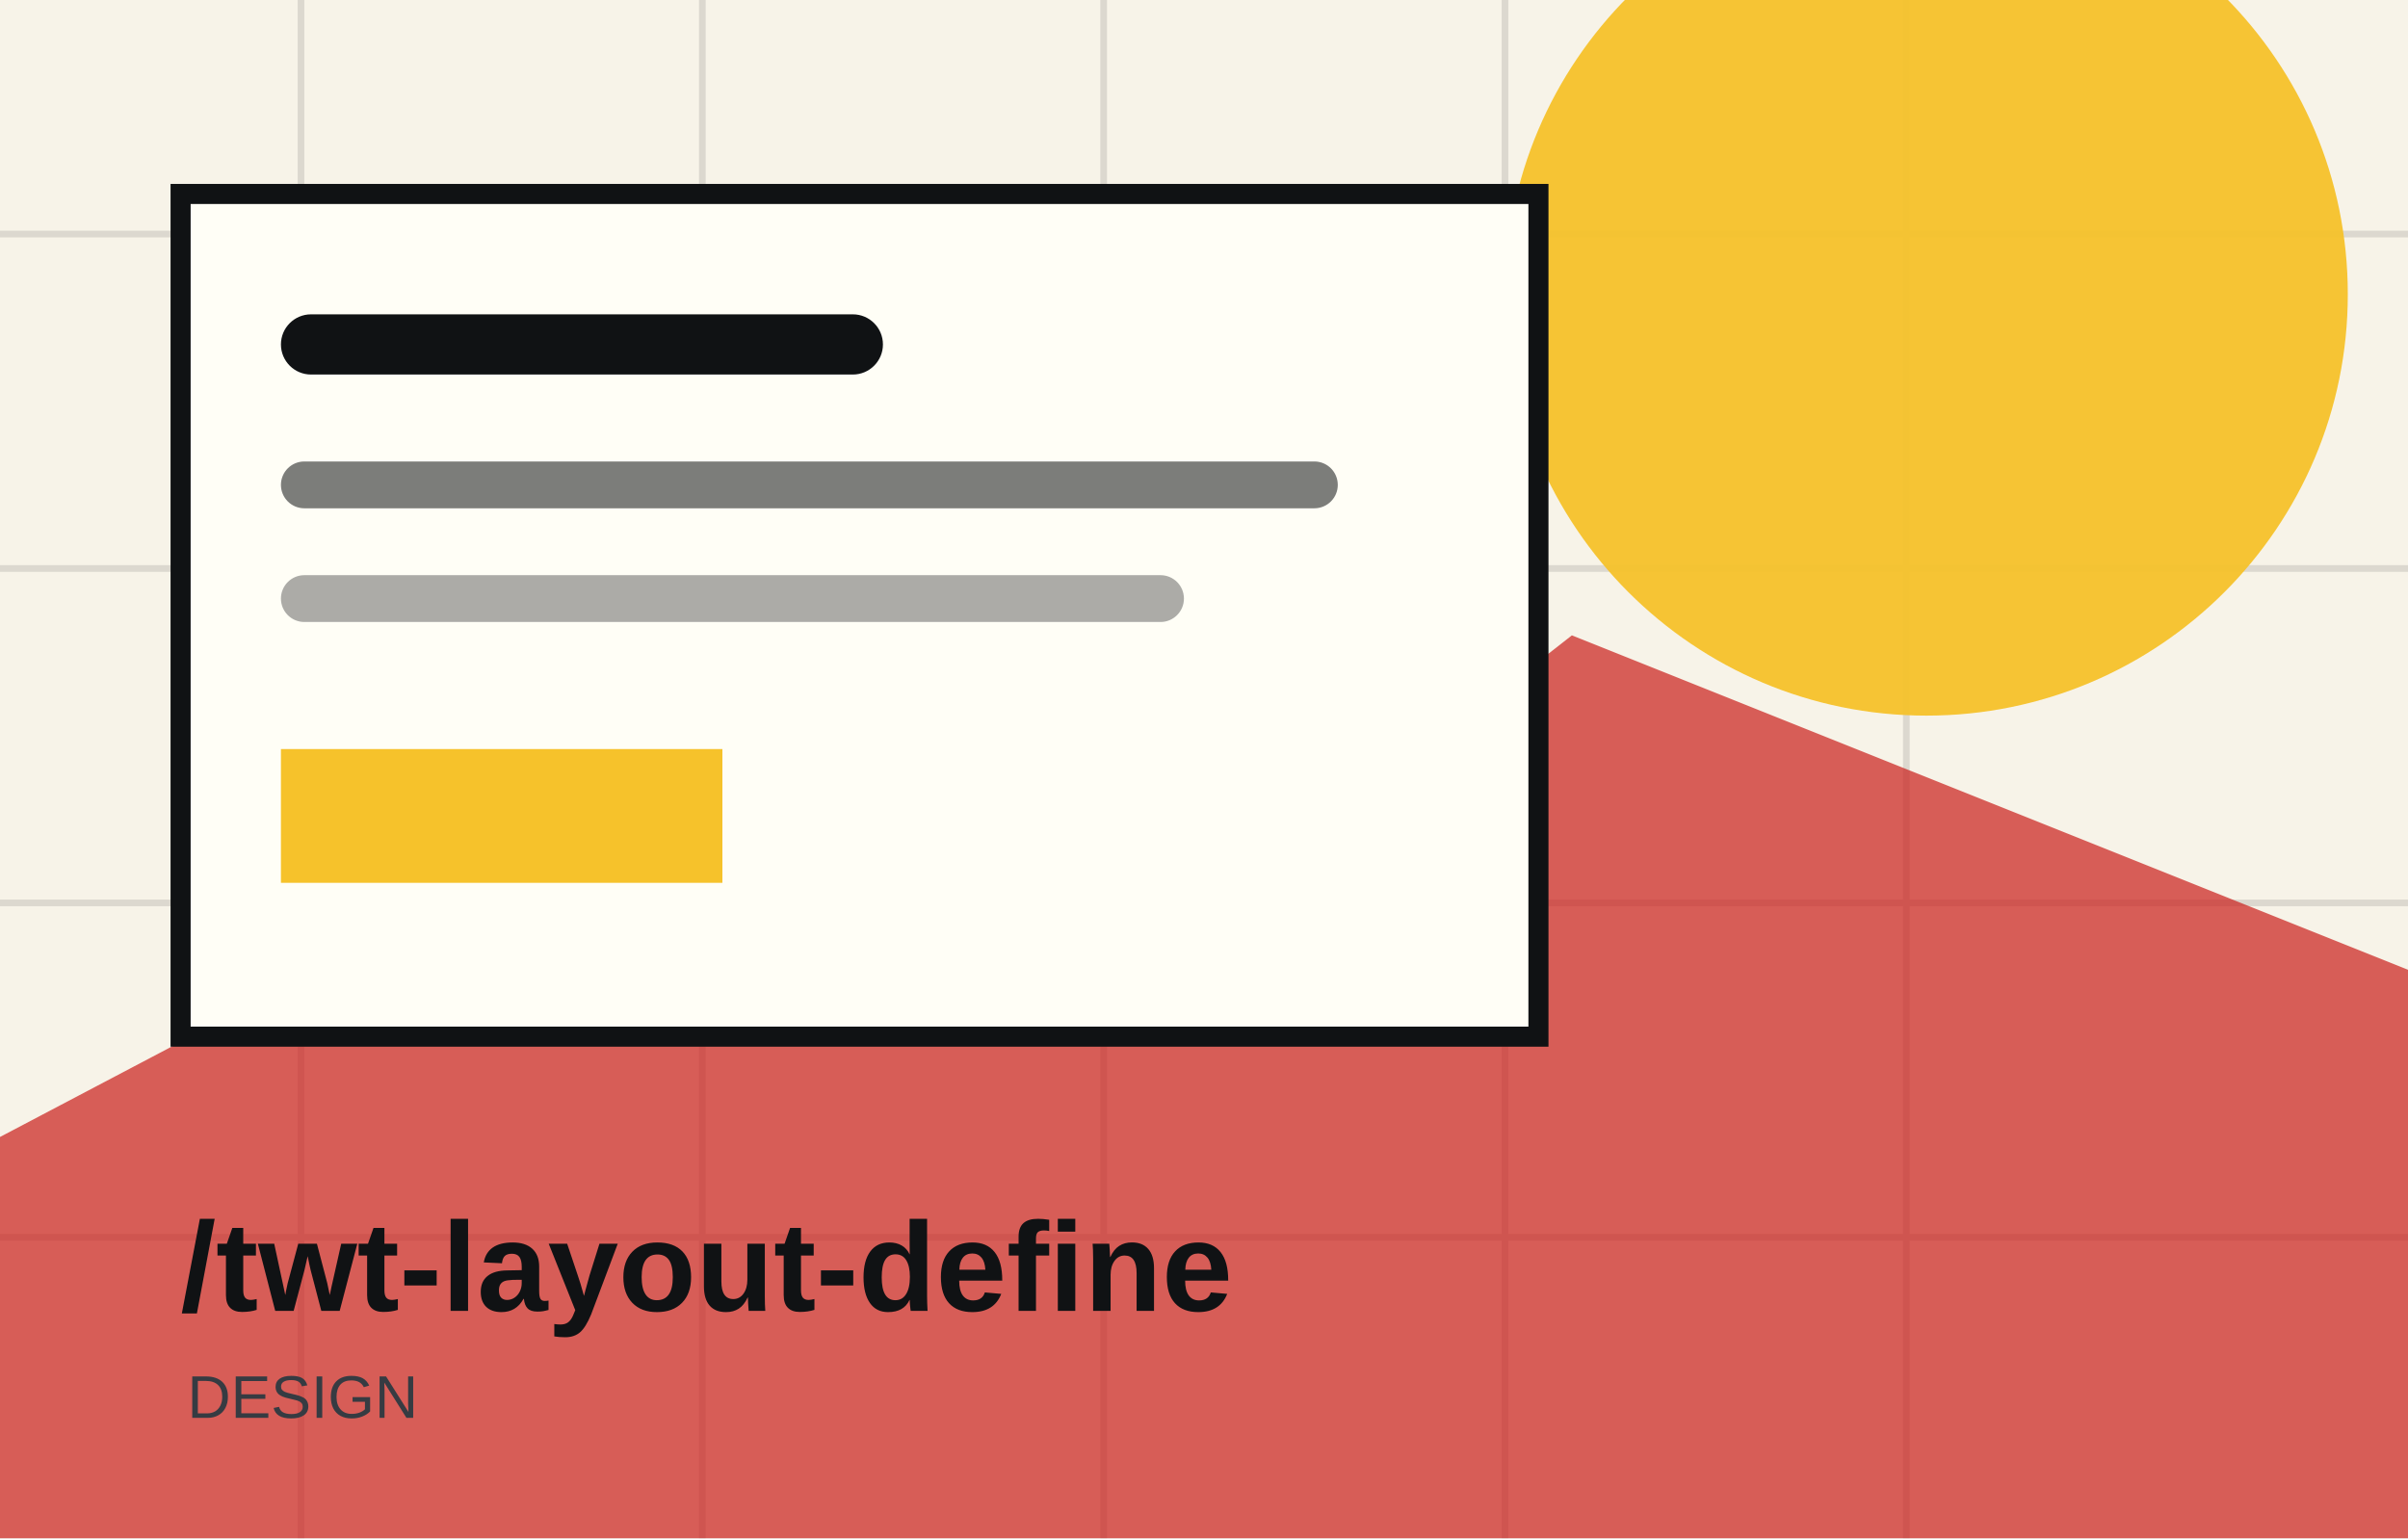
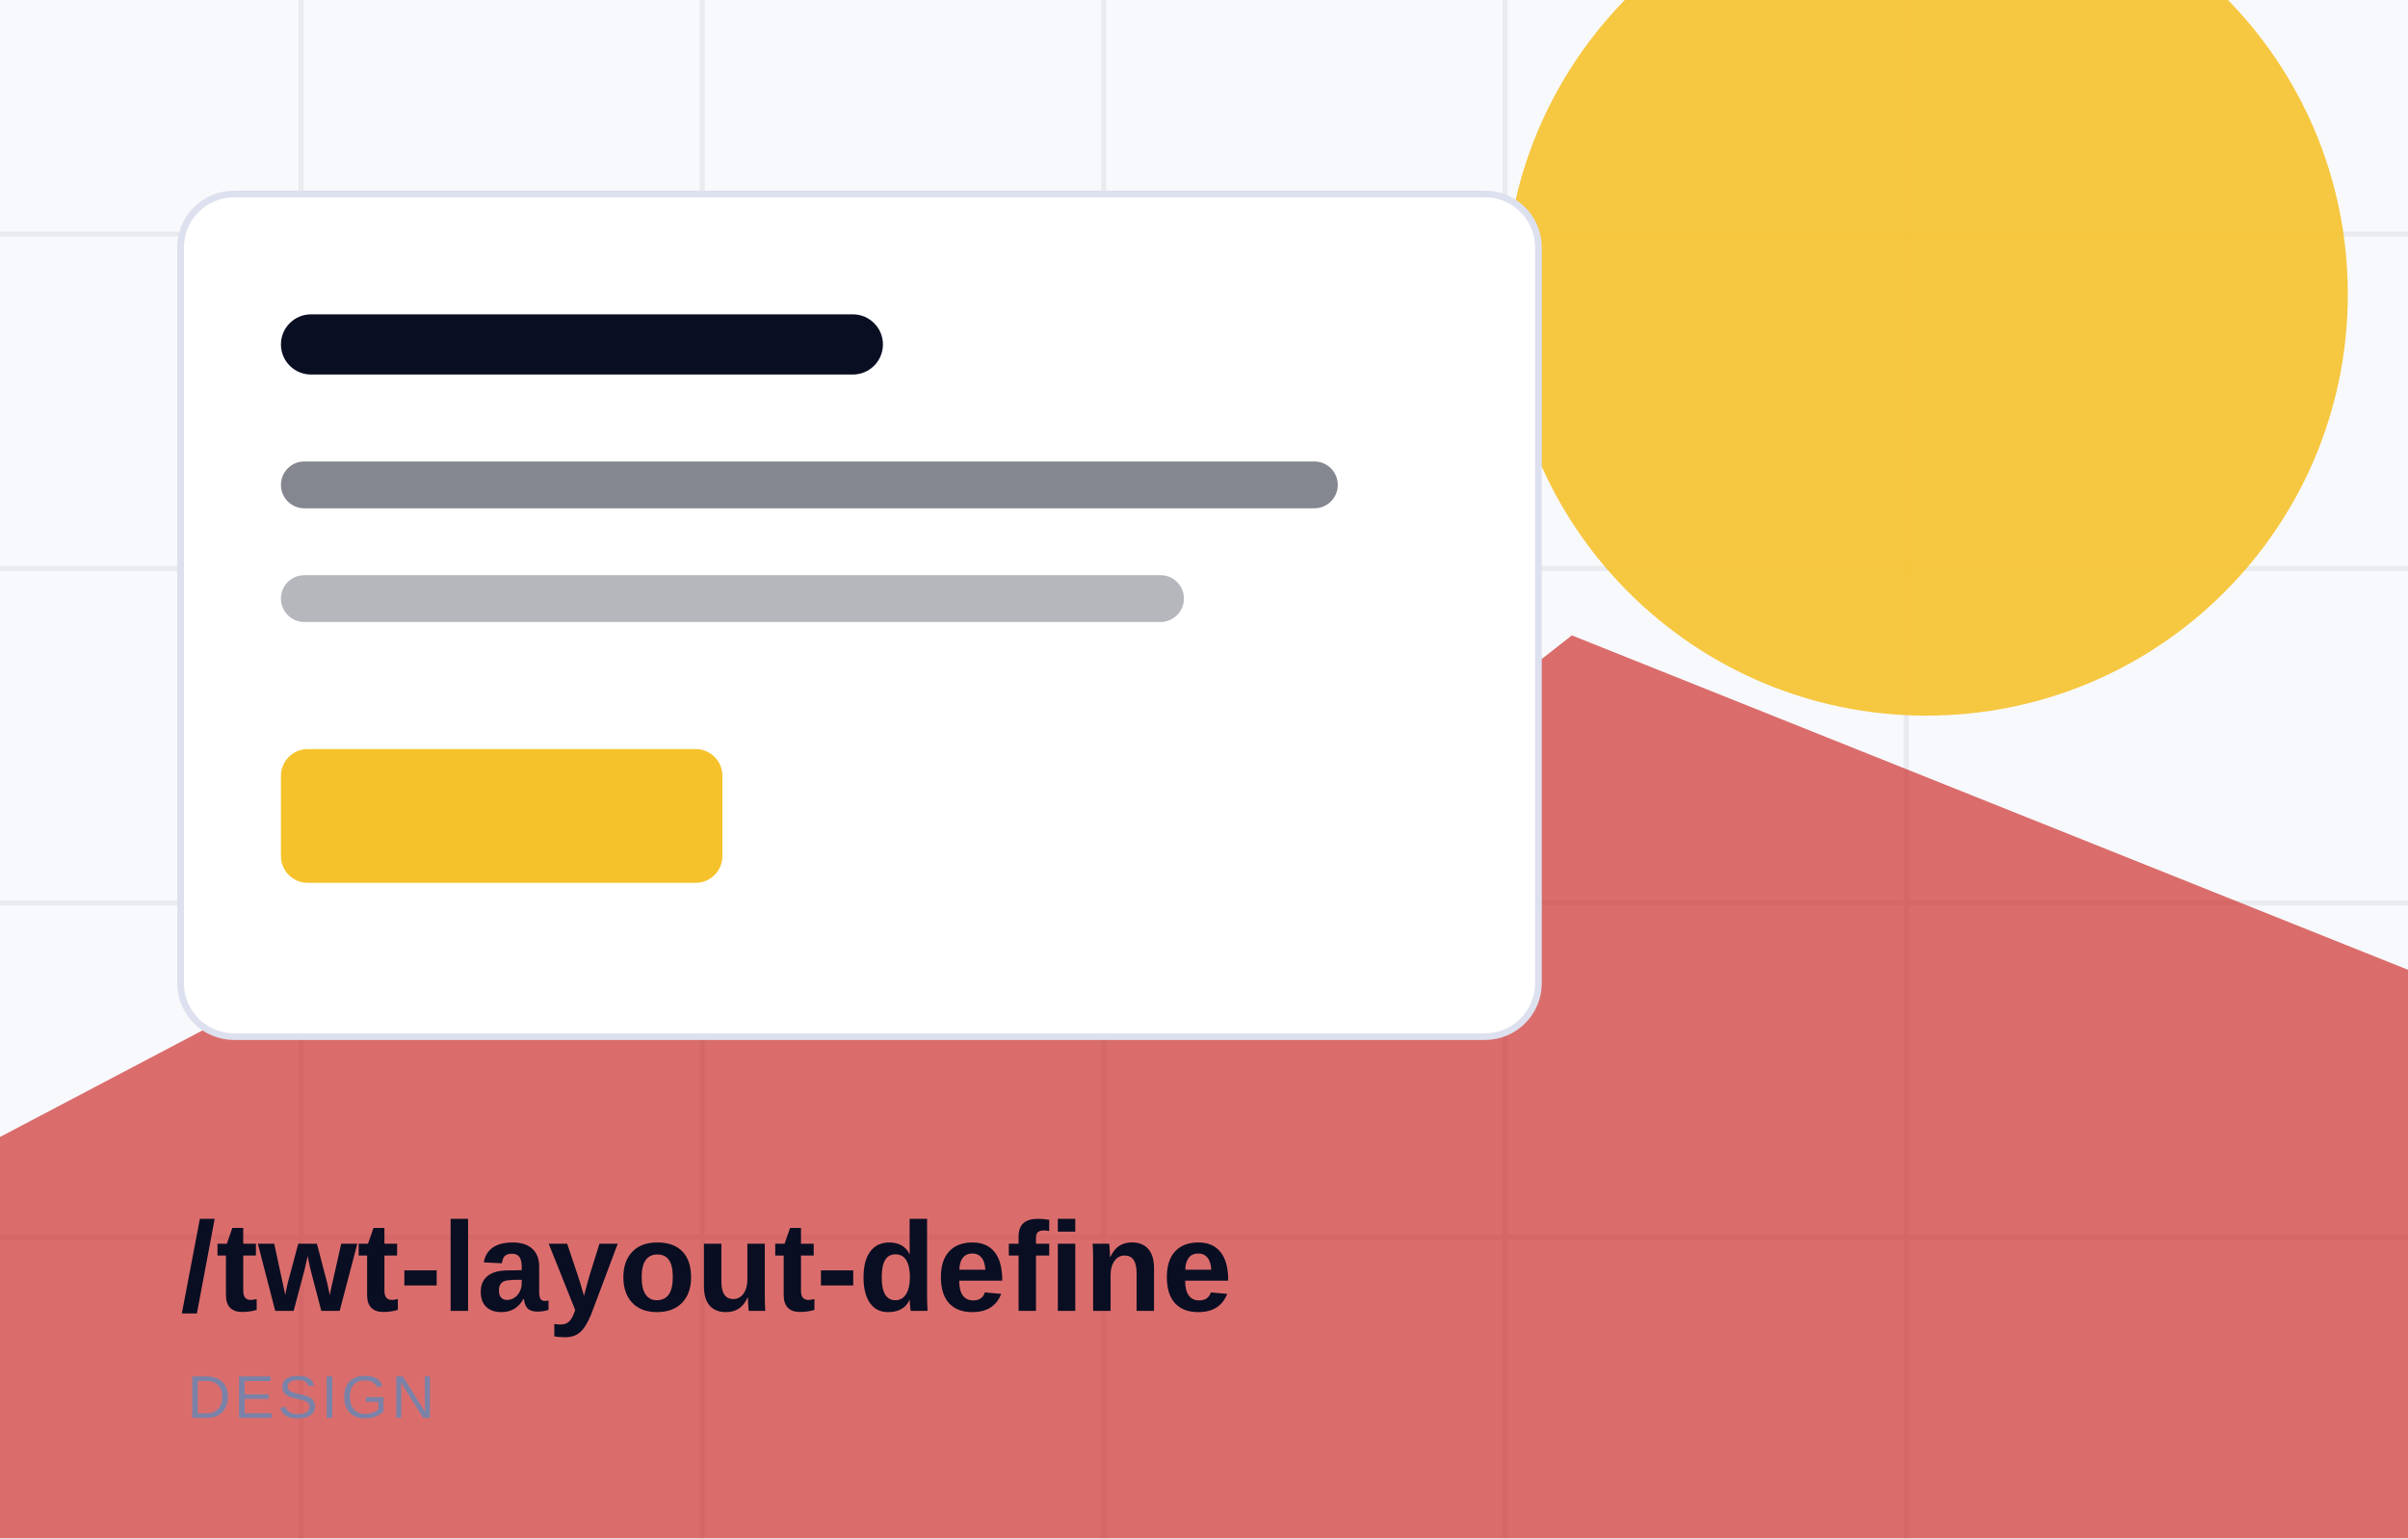
<svg xmlns="http://www.w3.org/2000/svg" width="720" height="460" viewBox="0 0 720 460" role="img" aria-label="/twt-layout-define preview">
-   <rect width="720" height="460" fill="#f7f3e8" />
-   <path d="M0 70 H720 M0 170 H720 M0 270 H720 M0 370 H720 M90 0 V460 M210 0 V460 M330 0 V460 M450 0 V460 M570 0 V460" stroke="#101214" stroke-width="2" opacity=".12" />
-   <circle cx="576" cy="88" r="126" fill="#f6c22b" opacity=".95" />
-   <path d="M0 340 L190 240 L332 298 L470 190 L720 290 V460 H0Z" fill="#ca221f" opacity=".72" />
-   <rect x="54" y="58" width="406" height="252" fill="#fffef6" stroke="#101214" stroke-width="6" />
-   <rect x="84" y="94" width="180" height="18" rx="9" fill="#101214" />
-   <rect x="84" y="138" width="316" height="14" rx="7" fill="#101214" opacity=".55" />
-   <rect x="84" y="172" width="270" height="14" rx="7" fill="#101214" opacity=".35" />
-   <rect x="84" y="224" width="132" height="40" fill="#f6c22b" />
-   <text x="54" y="392" fill="#101214" font-family="Arial Black, Arial, sans-serif" font-size="38" font-weight="900">/twt-layout-define</text>
-   <text x="56" y="424" fill="#363b42" font-family="Arial, sans-serif" font-size="18">DESIGN</text>
+   <rect width="720" height="460" fill="#f8f9fc" />
+   <path d="M0 70 H720 M0 170 H720 M0 270 H720 M0 370 H720 M90 0 V460 M210 0 V460 M330 0 V460 M450 0 V460 M570 0 V460" stroke="#090e22" stroke-width="1.5" opacity=".06" />
+   <circle cx="576" cy="88" r="126" fill="#f6c22b" opacity=".9" />
+   <path d="M0 340 L190 240 L332 298 L470 190 L720 290 V460 H0Z" fill="#ca221f" opacity=".65" />
+   <rect x="54" y="58" width="406" height="252" rx="16" fill="#ffffff" stroke="#dde0ee" stroke-width="2" />
+   <rect x="84" y="94" width="180" height="18" rx="9" fill="#090e22" />
+   <rect x="84" y="138" width="316" height="14" rx="7" fill="#090e22" opacity=".5" />
+   <rect x="84" y="172" width="270" height="14" rx="7" fill="#090e22" opacity=".3" />
+   <rect x="84" y="224" width="132" height="40" rx="8" fill="#f6c22b" />
+   <text x="54" y="392" fill="#090e22" font-family="Montserrat, Arial, sans-serif" font-size="38" font-weight="800">/twt-layout-define</text>
+   <text x="56" y="424" fill="#7a82a8" font-family="Arial, sans-serif" font-size="18" letter-spacing="1">DESIGN</text>
</svg>
